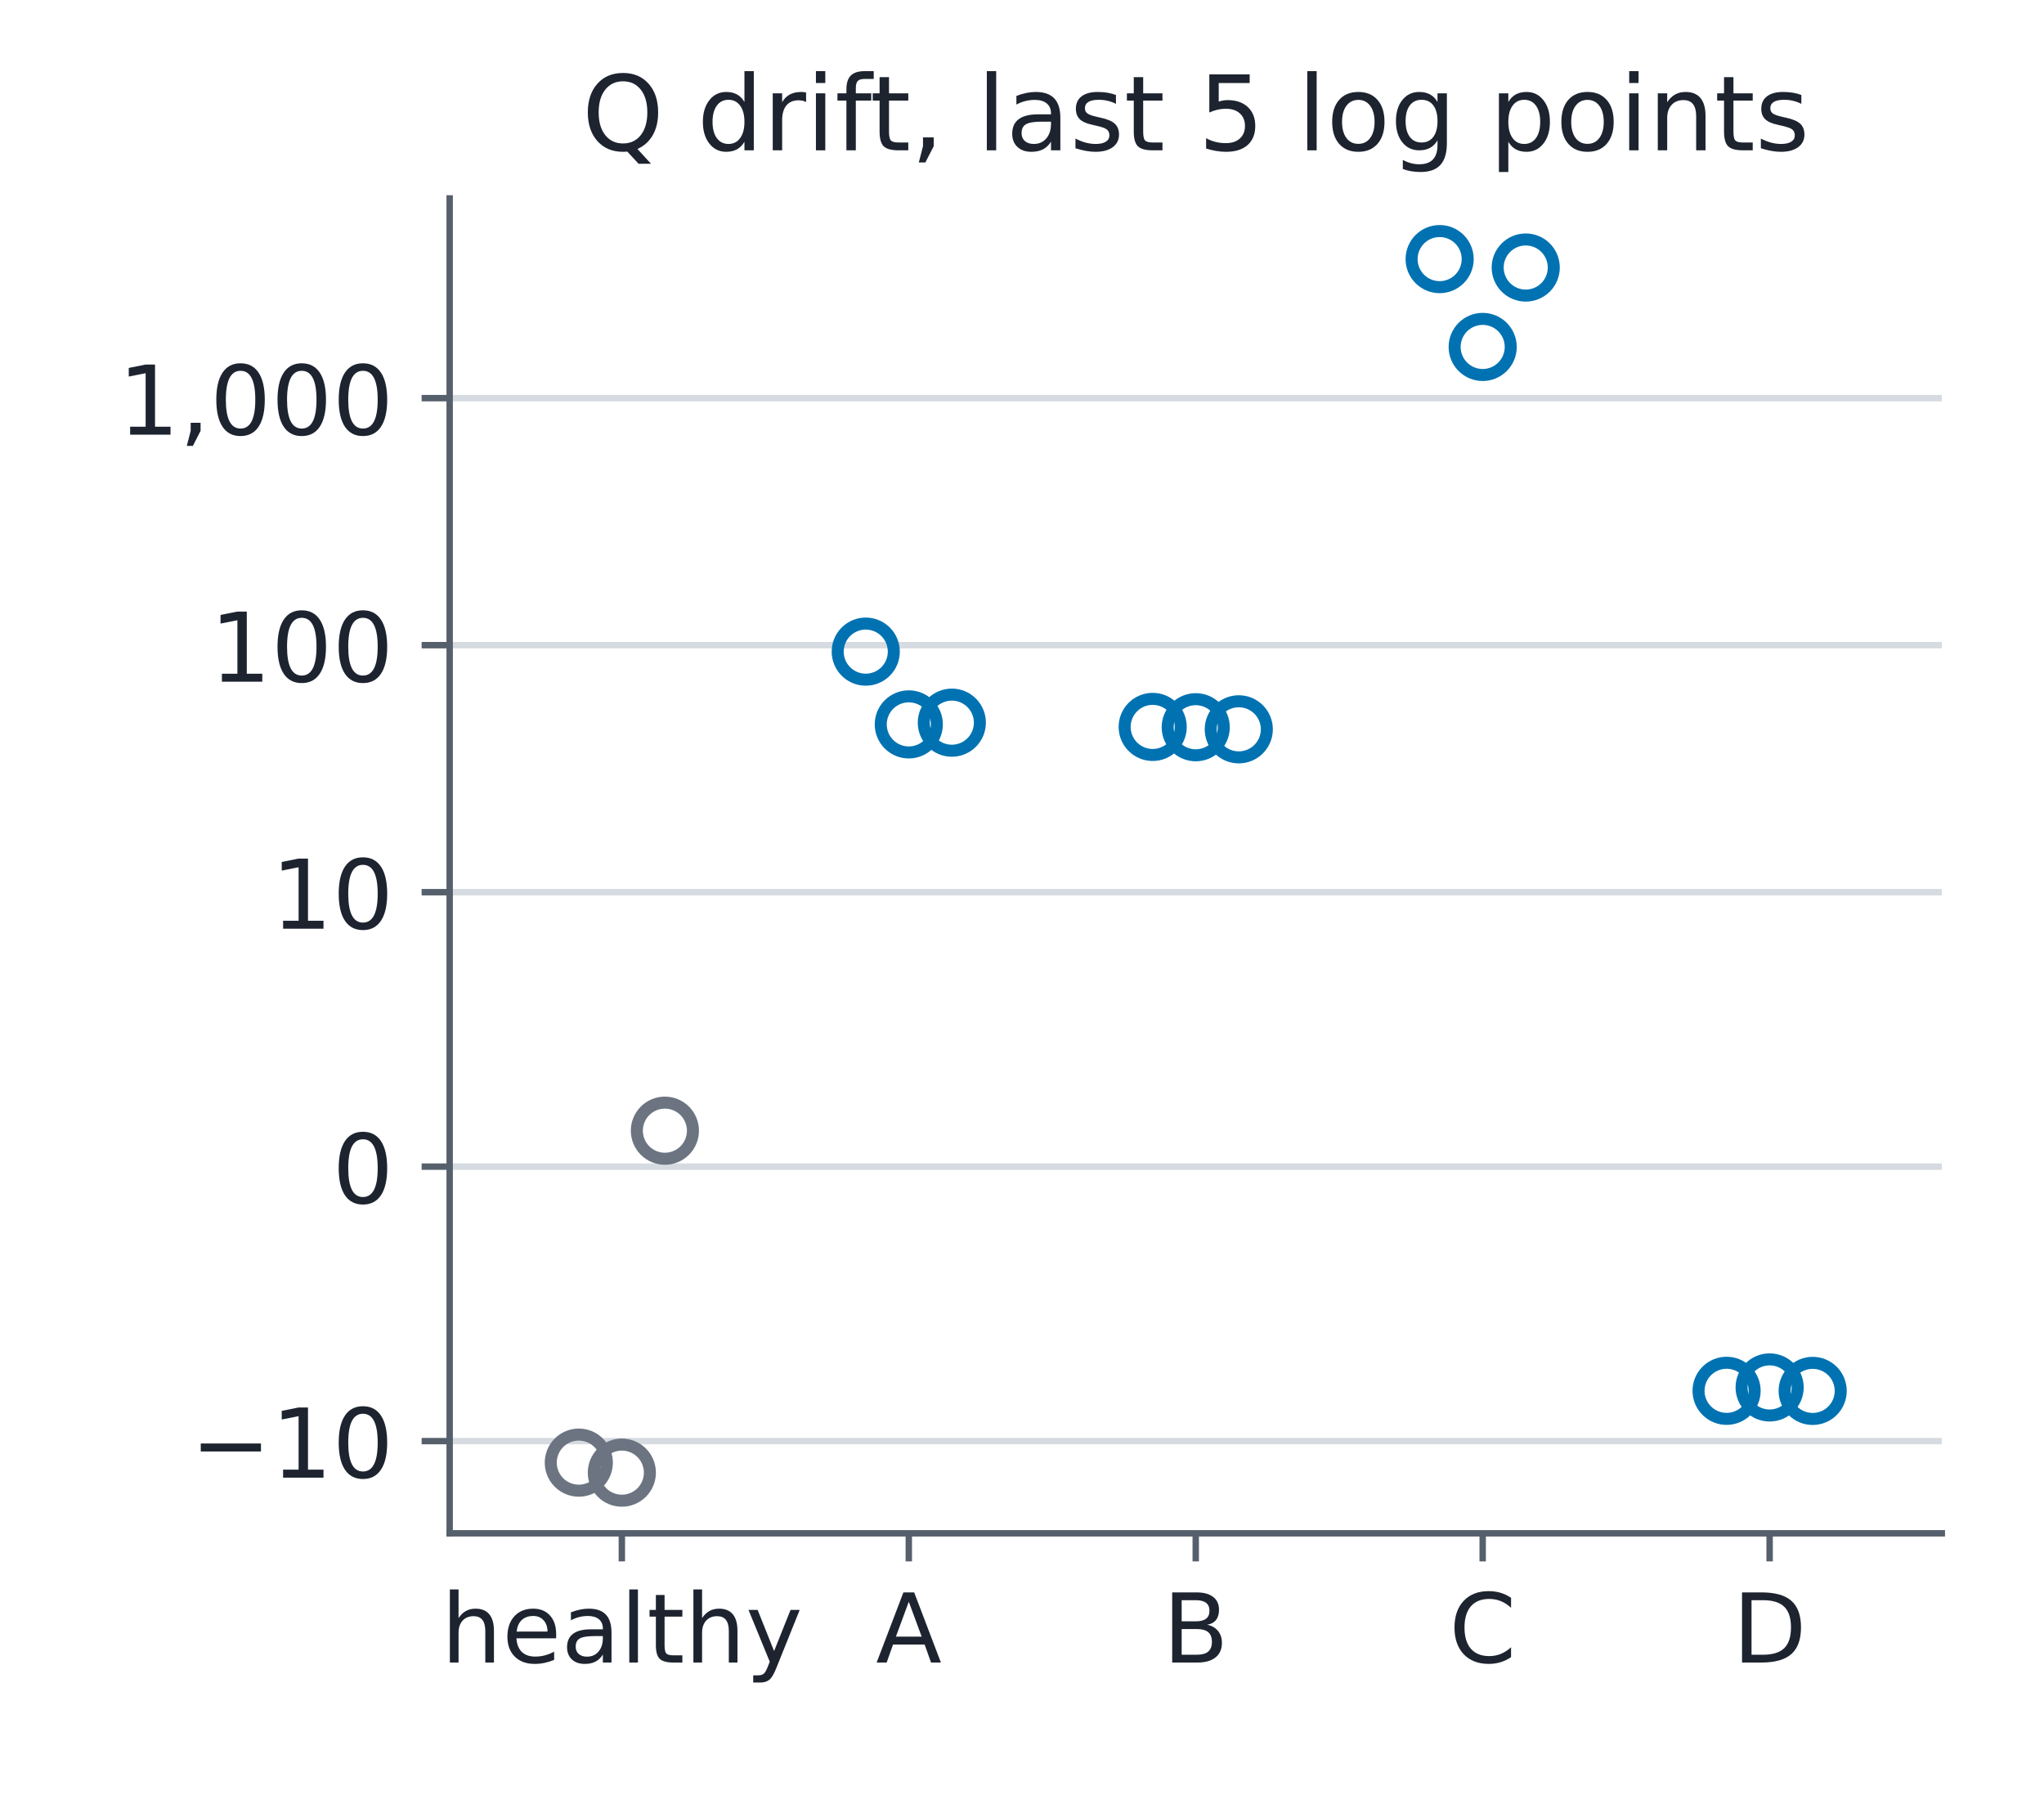
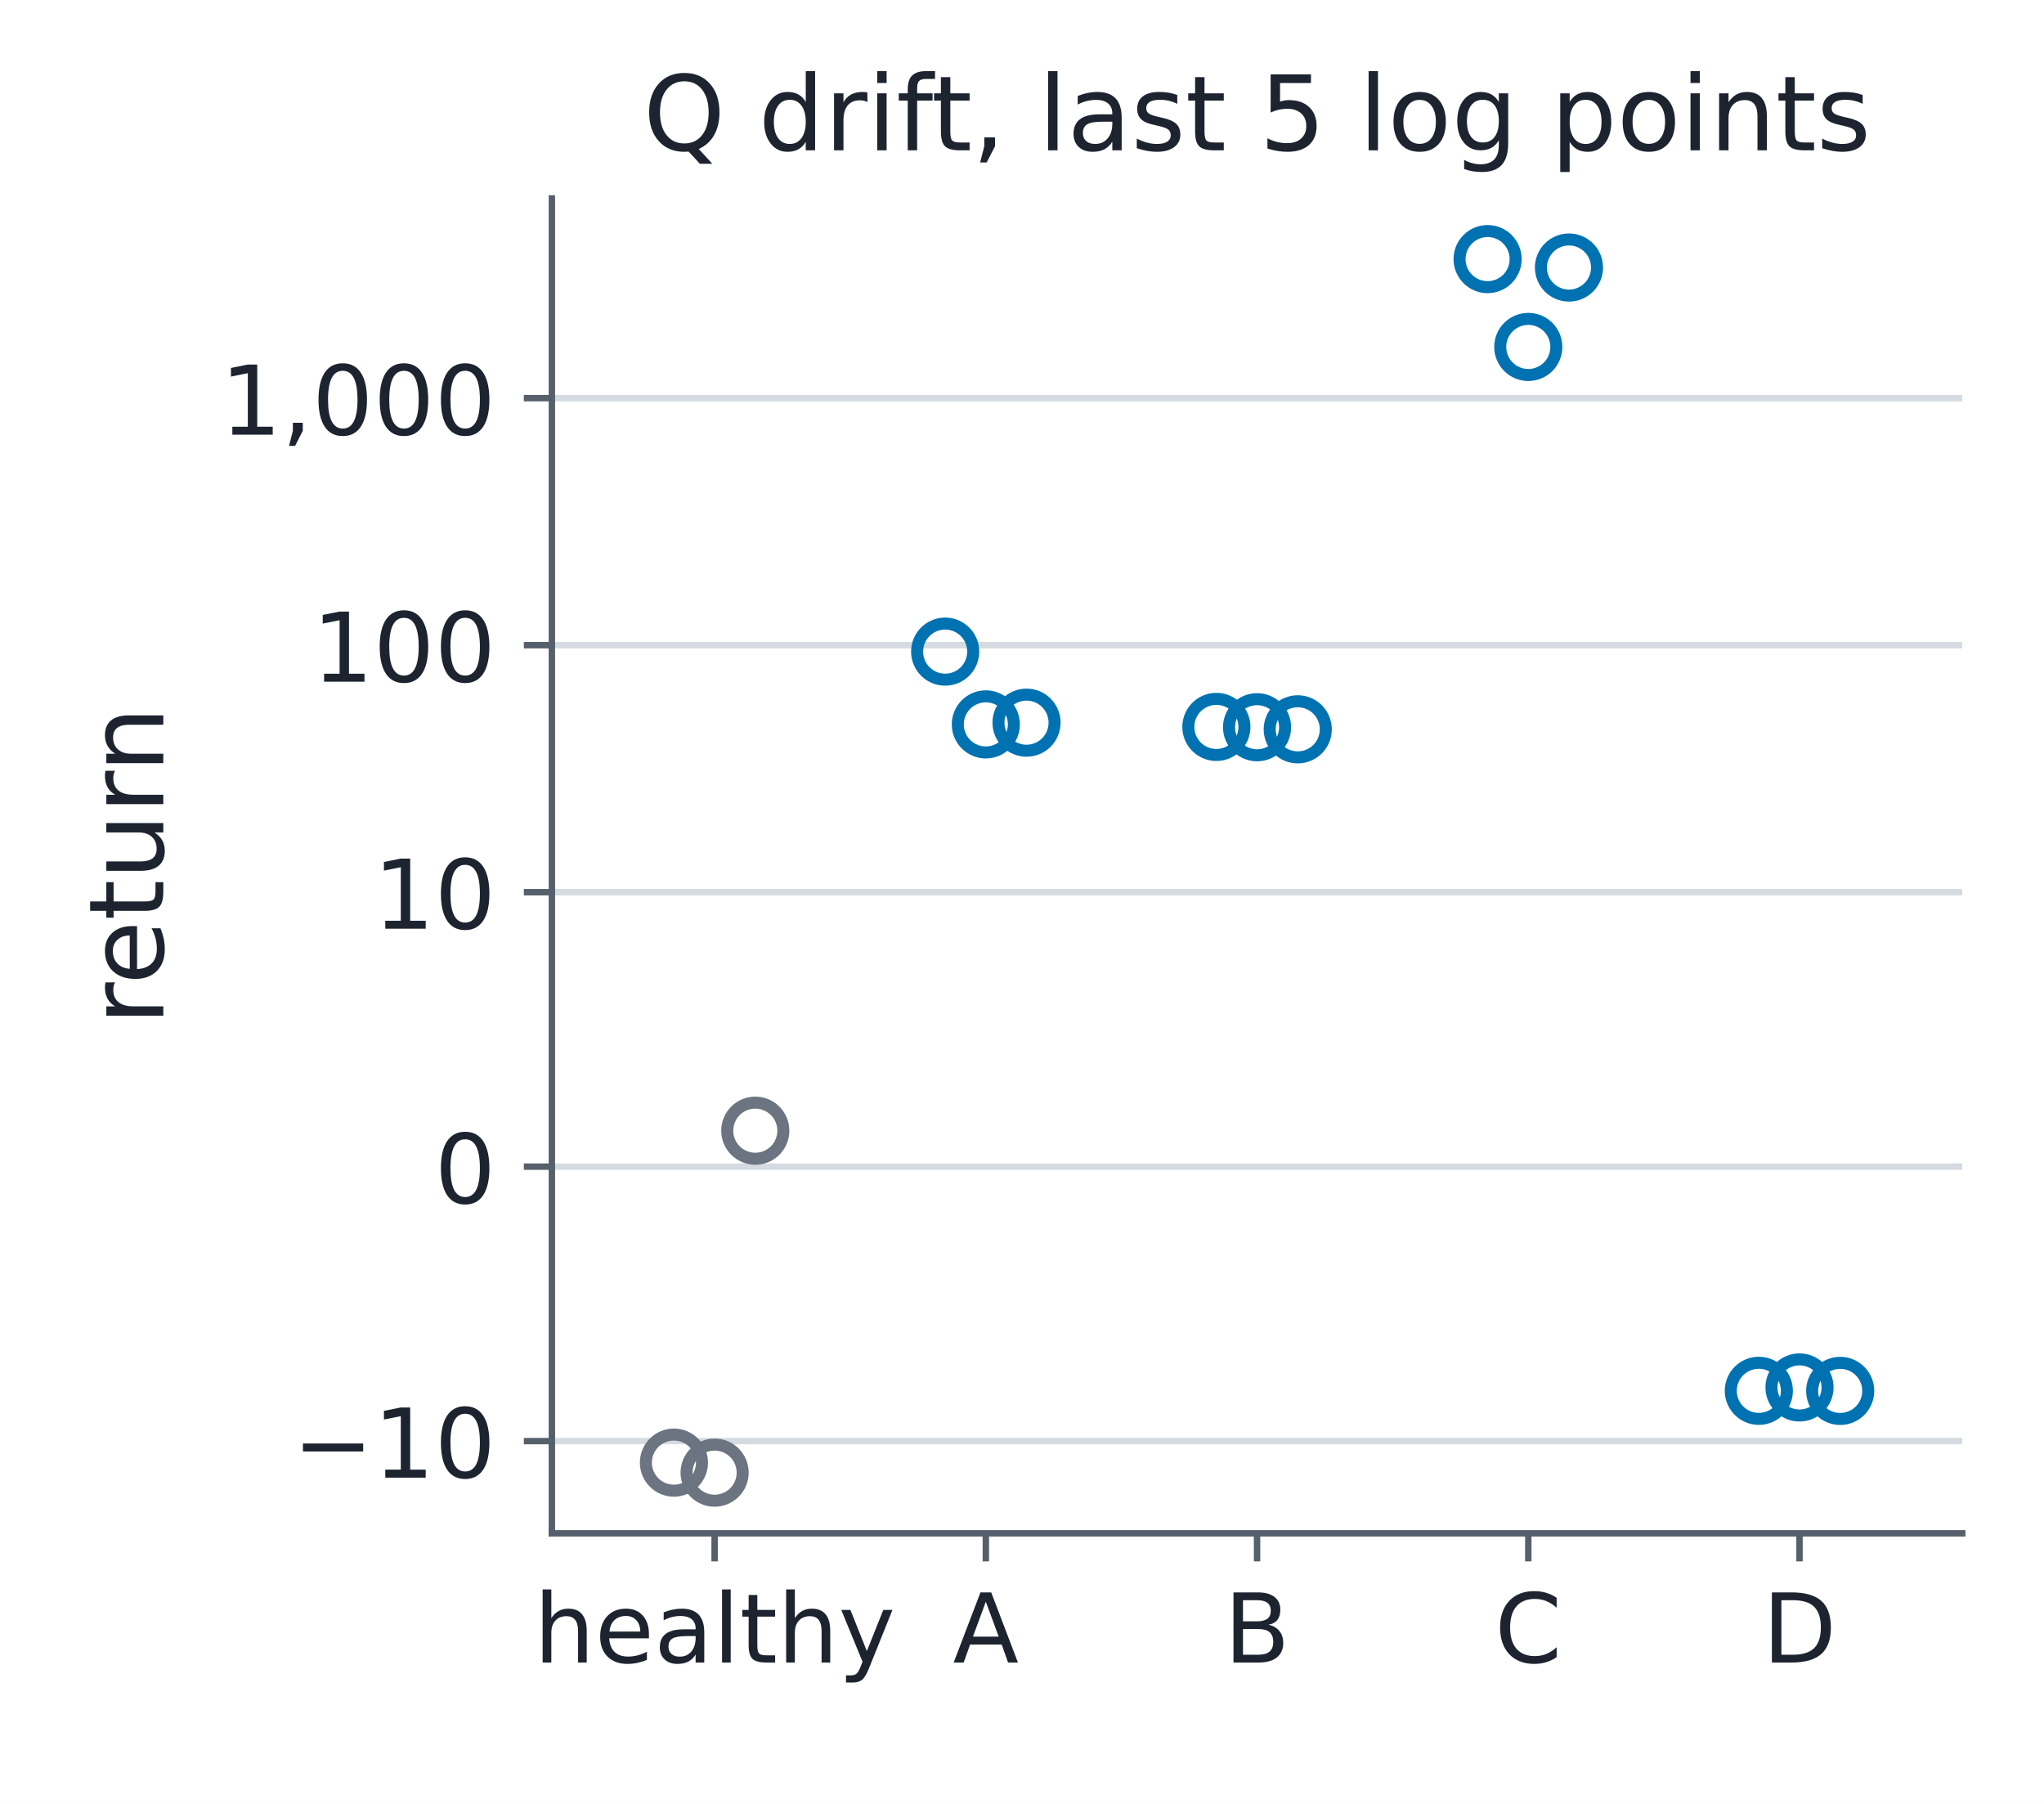
<svg xmlns="http://www.w3.org/2000/svg" xmlns:xlink="http://www.w3.org/1999/xlink" width="255pt" height="225pt" viewBox="0 0 255 225" version="1.1">
  <defs>
    <style type="text/css">*{stroke-linejoin: round; stroke-linecap: butt}</style>
  </defs>
  <g id="figure_1">
    <g id="patch_1">
      <path d="M 0 225  L 255 225  L 255 0  L 0 0  z " style="fill: #ffffff" />
    </g>
    <g id="axes_1">
      <g id="patch_2">
-         <path d="M 56.1 191.25  L 242.25 191.25  L 242.25 24.75  L 56.1 24.75  z " style="fill: #ffffff" />
+         <path d="M 68.85 191.25  L 244.8 191.25  L 244.8 24.75  L 68.85 24.75  z " style="fill: #ffffff" />
      </g>
      <g id="matplotlib.axis_1">
        <g id="xtick_1">
          <g id="line2d_1">
            <defs>
              <path id="ma6e0af105f" d="M 0 0  L 0 3.5  " style="stroke: #56606c; stroke-width: 0.8" />
            </defs>
            <g>
-               <use xlink:href="#ma6e0af105f" x="77.579" y="191.25" style="fill: #56606c; stroke: #56606c; stroke-width: 0.8" />
+               <use xlink:href="#ma6e0af105f" x="89.152" y="191.25" style="fill: #56606c; stroke: #56606c; stroke-width: 0.8" />
            </g>
          </g>
          <g id="text_1">
-             <g style="fill: #1d2430" transform="translate(55.03478 207.3681) scale(0.12 -0.12)">
+             <g style="fill: #1d2430" transform="translate(66.60786 207.3681) scale(0.12 -0.12)">
              <defs>
                <path id="DejaVuSans-4b" d="M 3513 2113  L 3513 0  L 2938 0  L 2938 2094  Q 2938 2591 2744 2837  Q 2550 3084 2163 3084  Q 1697 3084 1428 2787  Q 1159 2491 1159 1978  L 1159 0  L 581 0  L 581 4863  L 1159 4863  L 1159 2956  Q 1366 3272 1645 3428  Q 1925 3584 2291 3584  Q 2894 3584 3203 3211  Q 3513 2838 3513 2113  z " transform="scale(0.015625)" />
                <path id="DejaVuSans-48" d="M 3597 1894  L 3597 1613  L 953 1613  Q 991 1019 1311 708  Q 1631 397 2203 397  Q 2534 397 2845 478  Q 3156 559 3463 722  L 3463 178  Q 3153 47 2828 -22  Q 2503 -91 2169 -91  Q 1331 -91 842 396  Q 353 884 353 1716  Q 353 2575 817 3079  Q 1281 3584 2069 3584  Q 2775 3584 3186 3129  Q 3597 2675 3597 1894  z M 3022 2063  Q 3016 2534 2758 2815  Q 2500 3097 2075 3097  Q 1594 3097 1305 2825  Q 1016 2553 972 2059  L 3022 2063  z " transform="scale(0.015625)" />
                <path id="DejaVuSans-44" d="M 2194 1759  Q 1497 1759 1228 1600  Q 959 1441 959 1056  Q 959 750 1161 570  Q 1363 391 1709 391  Q 2188 391 2477 730  Q 2766 1069 2766 1631  L 2766 1759  L 2194 1759  z M 3341 1997  L 3341 0  L 2766 0  L 2766 531  Q 2569 213 2275 61  Q 1981 -91 1556 -91  Q 1019 -91 701 211  Q 384 513 384 1019  Q 384 1609 779 1909  Q 1175 2209 1959 2209  L 2766 2209  L 2766 2266  Q 2766 2663 2505 2880  Q 2244 3097 1772 3097  Q 1472 3097 1187 3025  Q 903 2953 641 2809  L 641 3341  Q 956 3463 1253 3523  Q 1550 3584 1831 3584  Q 2591 3584 2966 3190  Q 3341 2797 3341 1997  z " transform="scale(0.015625)" />
                <path id="DejaVuSans-4f" d="M 603 4863  L 1178 4863  L 1178 0  L 603 0  L 603 4863  z " transform="scale(0.015625)" />
                <path id="DejaVuSans-57" d="M 1172 4494  L 1172 3500  L 2356 3500  L 2356 3053  L 1172 3053  L 1172 1153  Q 1172 725 1289 603  Q 1406 481 1766 481  L 2356 481  L 2356 0  L 1766 0  Q 1100 0 847 248  Q 594 497 594 1153  L 594 3053  L 172 3053  L 172 3500  L 594 3500  L 594 4494  L 1172 4494  z " transform="scale(0.015625)" />
                <path id="DejaVuSans-5c" d="M 2059 -325  Q 1816 -950 1584 -1140  Q 1353 -1331 966 -1331  L 506 -1331  L 506 -850  L 844 -850  Q 1081 -850 1212 -737  Q 1344 -625 1503 -206  L 1606 56  L 191 3500  L 800 3500  L 1894 763  L 2988 3500  L 3597 3500  L 2059 -325  z " transform="scale(0.015625)" />
              </defs>
              <use xlink:href="#DejaVuSans-4b" />
              <use xlink:href="#DejaVuSans-48" transform="translate(63.375 0)" />
              <use xlink:href="#DejaVuSans-44" transform="translate(124.9062 0)" />
              <use xlink:href="#DejaVuSans-4f" transform="translate(186.1875 0)" />
              <use xlink:href="#DejaVuSans-57" transform="translate(213.9688 0)" />
              <use xlink:href="#DejaVuSans-4b" transform="translate(253.1719 0)" />
              <use xlink:href="#DejaVuSans-5c" transform="translate(316.5469 0)" />
            </g>
          </g>
        </g>
        <g id="xtick_2">
          <g id="line2d_2">
            <g>
-               <use xlink:href="#ma6e0af105f" x="113.377" y="191.25" style="fill: #56606c; stroke: #56606c; stroke-width: 0.8" />
+               <use xlink:href="#ma6e0af105f" x="122.988" y="191.25" style="fill: #56606c; stroke: #56606c; stroke-width: 0.8" />
            </g>
          </g>
          <g id="text_2">
-             <g style="fill: #1d2430" transform="translate(109.2725 207.3672) scale(0.12 -0.12)">
+             <g style="fill: #1d2430" transform="translate(118.8841 207.3672) scale(0.12 -0.12)">
              <defs>
                <path id="DejaVuSans-24" d="M 2188 4044  L 1331 1722  L 3047 1722  L 2188 4044  z M 1831 4666  L 2547 4666  L 4325 0  L 3669 0  L 3244 1197  L 1141 1197  L 716 0  L 50 0  L 1831 4666  z " transform="scale(0.015625)" />
              </defs>
              <use xlink:href="#DejaVuSans-24" />
            </g>
          </g>
        </g>
        <g id="xtick_3">
          <g id="line2d_3">
            <g>
-               <use xlink:href="#ma6e0af105f" x="149.175" y="191.25" style="fill: #56606c; stroke: #56606c; stroke-width: 0.8" />
+               <use xlink:href="#ma6e0af105f" x="156.825" y="191.25" style="fill: #56606c; stroke: #56606c; stroke-width: 0.8" />
            </g>
          </g>
          <g id="text_3">
-             <g style="fill: #1d2430" transform="translate(145.0584 207.3672) scale(0.12 -0.12)">
+             <g style="fill: #1d2430" transform="translate(152.7084 207.3672) scale(0.12 -0.12)">
              <defs>
                <path id="DejaVuSans-25" d="M 1259 2228  L 1259 519  L 2272 519  Q 2781 519 3026 730  Q 3272 941 3272 1375  Q 3272 1813 3026 2020  Q 2781 2228 2272 2228  L 1259 2228  z M 1259 4147  L 1259 2741  L 2194 2741  Q 2656 2741 2882 2914  Q 3109 3088 3109 3444  Q 3109 3797 2882 3972  Q 2656 4147 2194 4147  L 1259 4147  z M 628 4666  L 2241 4666  Q 2963 4666 3353 4366  Q 3744 4066 3744 3513  Q 3744 3084 3544 2831  Q 3344 2578 2956 2516  Q 3422 2416 3680 2098  Q 3938 1781 3938 1306  Q 3938 681 3513 340  Q 3088 0 2303 0  L 628 0  L 628 4666  z " transform="scale(0.015625)" />
              </defs>
              <use xlink:href="#DejaVuSans-25" />
            </g>
          </g>
        </g>
        <g id="xtick_4">
          <g id="line2d_4">
            <g>
-               <use xlink:href="#ma6e0af105f" x="184.973" y="191.25" style="fill: #56606c; stroke: #56606c; stroke-width: 0.8" />
+               <use xlink:href="#ma6e0af105f" x="190.662" y="191.25" style="fill: #56606c; stroke: #56606c; stroke-width: 0.8" />
            </g>
          </g>
          <g id="text_4">
-             <g style="fill: #1d2430" transform="translate(180.7834 207.3672) scale(0.12 -0.12)">
+             <g style="fill: #1d2430" transform="translate(186.4719 207.3672) scale(0.12 -0.12)">
              <defs>
                <path id="DejaVuSans-26" d="M 4122 4306  L 4122 3641  Q 3803 3938 3442 4084  Q 3081 4231 2675 4231  Q 1875 4231 1450 3742  Q 1025 3253 1025 2328  Q 1025 1406 1450 917  Q 1875 428 2675 428  Q 3081 428 3442 575  Q 3803 722 4122 1019  L 4122 359  Q 3791 134 3420 21  Q 3050 -91 2638 -91  Q 1578 -91 968 557  Q 359 1206 359 2328  Q 359 3453 968 4101  Q 1578 4750 2638 4750  Q 3056 4750 3426 4639  Q 3797 4528 4122 4306  z " transform="scale(0.015625)" />
              </defs>
              <use xlink:href="#DejaVuSans-26" />
            </g>
          </g>
        </g>
        <g id="xtick_5">
          <g id="line2d_5">
            <g>
-               <use xlink:href="#ma6e0af105f" x="220.771" y="191.25" style="fill: #56606c; stroke: #56606c; stroke-width: 0.8" />
+               <use xlink:href="#ma6e0af105f" x="224.498" y="191.25" style="fill: #56606c; stroke: #56606c; stroke-width: 0.8" />
            </g>
          </g>
          <g id="text_5">
-             <g style="fill: #1d2430" transform="translate(216.1512 207.3672) scale(0.12 -0.12)">
+             <g style="fill: #1d2430" transform="translate(219.8781 207.3672) scale(0.12 -0.12)">
              <defs>
                <path id="DejaVuSans-27" d="M 1259 4147  L 1259 519  L 2022 519  Q 2988 519 3436 956  Q 3884 1394 3884 2338  Q 3884 3275 3436 3711  Q 2988 4147 2022 4147  L 1259 4147  z M 628 4666  L 1925 4666  Q 3281 4666 3915 4102  Q 4550 3538 4550 2338  Q 4550 1131 3912 565  Q 3275 0 1925 0  L 628 0  L 628 4666  z " transform="scale(0.015625)" />
              </defs>
              <use xlink:href="#DejaVuSans-27" />
            </g>
          </g>
        </g>
      </g>
      <g id="matplotlib.axis_2">
        <g id="ytick_1">
          <g id="line2d_6">
-             <path d="M 56.1 179.747  L 242.25 179.747  " clip-path="url(#pea64a2a580)" style="fill: none; stroke: #d5dbe1; stroke-width: 0.8; stroke-linecap: round" />
+             <path d="M 68.85 179.747  L 244.8 179.747  " clip-path="url(#pe6f676cc31)" style="fill: none; stroke: #d5dbe1; stroke-width: 0.8; stroke-linecap: round" />
          </g>
          <g id="line2d_7">
            <defs>
              <path id="m002b007924" d="M 0 0  L -3.5 0  " style="stroke: #56606c; stroke-width: 0.8" />
            </defs>
            <g>
-               <use xlink:href="#m002b007924" x="56.1" y="179.747" style="fill: #56606c; stroke: #56606c; stroke-width: 0.8" />
+               <use xlink:href="#m002b007924" x="68.85" y="179.747" style="fill: #56606c; stroke: #56606c; stroke-width: 0.8" />
            </g>
          </g>
          <g id="text_6">
-             <g style="fill: #1d2430" transform="translate(23.77437 184.3054) scale(0.12 -0.12)">
+             <g style="fill: #1d2430" transform="translate(36.52437 184.3054) scale(0.12 -0.12)">
              <defs>
                <path id="DejaVuSans-c9c" d="M 678 2272  L 4684 2272  L 4684 1741  L 678 1741  L 678 2272  z " transform="scale(0.015625)" />
                <path id="DejaVuSans-14" d="M 794 531  L 1825 531  L 1825 4091  L 703 3866  L 703 4441  L 1819 4666  L 2450 4666  L 2450 531  L 3481 531  L 3481 0  L 794 0  L 794 531  z " transform="scale(0.015625)" />
                <path id="DejaVuSans-13" d="M 2034 4250  Q 1547 4250 1301 3770  Q 1056 3291 1056 2328  Q 1056 1369 1301 889  Q 1547 409 2034 409  Q 2525 409 2770 889  Q 3016 1369 3016 2328  Q 3016 3291 2770 3770  Q 2525 4250 2034 4250  z M 2034 4750  Q 2819 4750 3233 4129  Q 3647 3509 3647 2328  Q 3647 1150 3233 529  Q 2819 -91 2034 -91  Q 1250 -91 836 529  Q 422 1150 422 2328  Q 422 3509 836 4129  Q 1250 4750 2034 4750  z " transform="scale(0.015625)" />
              </defs>
              <use xlink:href="#DejaVuSans-c9c" />
              <use xlink:href="#DejaVuSans-14" transform="translate(83.79688 0)" />
              <use xlink:href="#DejaVuSans-13" transform="translate(147.4219 0)" />
            </g>
          </g>
        </g>
        <g id="ytick_2">
          <g id="line2d_8">
-             <path d="M 56.1 145.514  L 242.25 145.514  " clip-path="url(#pea64a2a580)" style="fill: none; stroke: #d5dbe1; stroke-width: 0.8; stroke-linecap: round" />
+             <path d="M 68.85 145.514  L 244.8 145.514  " clip-path="url(#pe6f676cc31)" style="fill: none; stroke: #d5dbe1; stroke-width: 0.8; stroke-linecap: round" />
          </g>
          <g id="line2d_9">
            <g>
-               <use xlink:href="#m002b007924" x="56.1" y="145.514" style="fill: #56606c; stroke: #56606c; stroke-width: 0.8" />
+               <use xlink:href="#m002b007924" x="68.85" y="145.514" style="fill: #56606c; stroke: #56606c; stroke-width: 0.8" />
            </g>
          </g>
          <g id="text_7">
-             <g style="fill: #1d2430" transform="translate(41.465 150.0723) scale(0.12 -0.12)">
+             <g style="fill: #1d2430" transform="translate(54.215 150.0723) scale(0.12 -0.12)">
              <use xlink:href="#DejaVuSans-13" />
            </g>
          </g>
        </g>
        <g id="ytick_3">
          <g id="line2d_10">
-             <path d="M 56.1 111.281  L 242.25 111.281  " clip-path="url(#pea64a2a580)" style="fill: none; stroke: #d5dbe1; stroke-width: 0.8; stroke-linecap: round" />
+             <path d="M 68.85 111.281  L 244.8 111.281  " clip-path="url(#pe6f676cc31)" style="fill: none; stroke: #d5dbe1; stroke-width: 0.8; stroke-linecap: round" />
          </g>
          <g id="line2d_11">
            <g>
-               <use xlink:href="#m002b007924" x="56.1" y="111.281" style="fill: #56606c; stroke: #56606c; stroke-width: 0.8" />
+               <use xlink:href="#m002b007924" x="68.85" y="111.281" style="fill: #56606c; stroke: #56606c; stroke-width: 0.8" />
            </g>
          </g>
          <g id="text_8">
-             <g style="fill: #1d2430" transform="translate(33.83 115.8393) scale(0.12 -0.12)">
+             <g style="fill: #1d2430" transform="translate(46.58 115.8393) scale(0.12 -0.12)">
              <use xlink:href="#DejaVuSans-14" />
              <use xlink:href="#DejaVuSans-13" transform="translate(63.625 0)" />
            </g>
          </g>
        </g>
        <g id="ytick_4">
          <g id="line2d_12">
-             <path d="M 56.1 80.471  L 242.25 80.471  " clip-path="url(#pea64a2a580)" style="fill: none; stroke: #d5dbe1; stroke-width: 0.8; stroke-linecap: round" />
+             <path d="M 68.85 80.471  L 244.8 80.471  " clip-path="url(#pe6f676cc31)" style="fill: none; stroke: #d5dbe1; stroke-width: 0.8; stroke-linecap: round" />
          </g>
          <g id="line2d_13">
            <g>
-               <use xlink:href="#m002b007924" x="56.1" y="80.471" style="fill: #56606c; stroke: #56606c; stroke-width: 0.8" />
+               <use xlink:href="#m002b007924" x="68.85" y="80.471" style="fill: #56606c; stroke: #56606c; stroke-width: 0.8" />
            </g>
          </g>
          <g id="text_9">
-             <g style="fill: #1d2430" transform="translate(26.195 85.02947) scale(0.12 -0.12)">
+             <g style="fill: #1d2430" transform="translate(38.945 85.02947) scale(0.12 -0.12)">
              <use xlink:href="#DejaVuSans-14" />
              <use xlink:href="#DejaVuSans-13" transform="translate(63.625 0)" />
              <use xlink:href="#DejaVuSans-13" transform="translate(127.25 0)" />
            </g>
          </g>
        </g>
        <g id="ytick_5">
          <g id="line2d_14">
-             <path d="M 56.1 49.661  L 242.25 49.661  " clip-path="url(#pea64a2a580)" style="fill: none; stroke: #d5dbe1; stroke-width: 0.8; stroke-linecap: round" />
+             <path d="M 68.85 49.661  L 244.8 49.661  " clip-path="url(#pe6f676cc31)" style="fill: none; stroke: #d5dbe1; stroke-width: 0.8; stroke-linecap: round" />
          </g>
          <g id="line2d_15">
            <g>
-               <use xlink:href="#m002b007924" x="56.1" y="49.661" style="fill: #56606c; stroke: #56606c; stroke-width: 0.8" />
+               <use xlink:href="#m002b007924" x="68.85" y="49.661" style="fill: #56606c; stroke: #56606c; stroke-width: 0.8" />
            </g>
          </g>
          <g id="text_10">
-             <g style="fill: #1d2430" transform="translate(14.74625 54.21968) scale(0.12 -0.12)">
+             <g style="fill: #1d2430" transform="translate(27.49625 54.21968) scale(0.12 -0.12)">
              <defs>
                <path id="DejaVuSans-f" d="M 750 794  L 1409 794  L 1409 256  L 897 -744  L 494 -744  L 750 256  L 750 794  z " transform="scale(0.015625)" />
              </defs>
              <use xlink:href="#DejaVuSans-14" />
              <use xlink:href="#DejaVuSans-f" transform="translate(63.625 0)" />
              <use xlink:href="#DejaVuSans-13" transform="translate(95.40625 0)" />
              <use xlink:href="#DejaVuSans-13" transform="translate(159.0312 0)" />
              <use xlink:href="#DejaVuSans-13" transform="translate(222.6562 0)" />
            </g>
          </g>
        </g>
+         <g id="text_11">
+           <g style="fill: #1d2430" transform="translate(20.3732 127.8738) rotate(-90) scale(0.13 -0.13)">
+             <defs>
+               <path id="DejaVuSans-55" d="M 2631 2963  Q 2534 3019 2420 3045  Q 2306 3072 2169 3072  Q 1681 3072 1420 2755  Q 1159 2438 1159 1844  L 1159 0  L 581 0  L 581 3500  L 1159 3500  L 1159 2956  Q 1341 3275 1631 3429  Q 1922 3584 2338 3584  Q 2397 3584 2469 3576  Q 2541 3569 2628 3553  L 2631 2963  z " transform="scale(0.015625)" />
+               <path id="DejaVuSans-58" d="M 544 1381  L 544 3500  L 1119 3500  L 1119 1403  Q 1119 906 1312 657  Q 1506 409 1894 409  Q 2359 409 2629 706  Q 2900 1003 2900 1516  L 2900 3500  L 3475 3500  L 3475 0  L 2900 0  L 2900 538  Q 2691 219 2414 64  Q 2138 -91 1772 -91  Q 1169 -91 856 284  Q 544 659 544 1381  z M 1991 3584  L 1991 3584  z " transform="scale(0.015625)" />
+               <path id="DejaVuSans-51" d="M 3513 2113  L 3513 0  L 2938 0  L 2938 2094  Q 2938 2591 2744 2837  Q 2550 3084 2163 3084  Q 1697 3084 1428 2787  Q 1159 2491 1159 1978  L 1159 0  L 581 0  L 581 3500  L 1159 3500  L 1159 2956  Q 1366 3272 1645 3428  Q 1925 3584 2291 3584  Q 2894 3584 3203 3211  Q 3513 2838 3513 2113  z " transform="scale(0.015625)" />
+             </defs>
+             <use xlink:href="#DejaVuSans-55" />
+             <use xlink:href="#DejaVuSans-48" transform="translate(38.90625 0)" />
+             <use xlink:href="#DejaVuSans-57" transform="translate(100.4375 0)" />
+             <use xlink:href="#DejaVuSans-58" transform="translate(139.6406 0)" />
+             <use xlink:href="#DejaVuSans-55" transform="translate(203.0156 0)" />
+             <use xlink:href="#DejaVuSans-51" transform="translate(242.375 0)" />
+           </g>
+         </g>
      </g>
      <g id="line2d_16">
        <defs>
          <path id="m80805c1db5" d="M 0 3.5  C 0.928 3.5 1.819 3.131 2.475 2.475  C 3.131 1.819 3.5 0.928 3.5 0  C 3.5 -0.928 3.131 -1.819 2.475 -2.475  C 1.819 -3.131 0.928 -3.5 0 -3.5  C -0.928 -3.5 -1.819 -3.131 -2.475 -2.475  C -3.131 -1.819 -3.5 -0.928 -3.5 0  C -3.5 0.928 -3.131 1.819 -2.475 2.475  C -1.819 3.131 -0.928 3.5 0 3.5  z " style="stroke: #6b7480; stroke-width: 1.5" />
        </defs>
-         <g clip-path="url(#pea64a2a580)">
-           <use xlink:href="#m80805c1db5" x="72.209" y="182.433" style="fill-opacity: 0; stroke: #6b7480; stroke-width: 1.5" />
-           <use xlink:href="#m80805c1db5" x="77.579" y="183.682" style="fill-opacity: 0; stroke: #6b7480; stroke-width: 1.5" />
-           <use xlink:href="#m80805c1db5" x="82.949" y="141.03" style="fill-opacity: 0; stroke: #6b7480; stroke-width: 1.5" />
+         <g clip-path="url(#pe6f676cc31)">
+           <use xlink:href="#m80805c1db5" x="84.076" y="182.433" style="fill-opacity: 0; stroke: #6b7480; stroke-width: 1.5" />
+           <use xlink:href="#m80805c1db5" x="89.152" y="183.682" style="fill-opacity: 0; stroke: #6b7480; stroke-width: 1.5" />
+           <use xlink:href="#m80805c1db5" x="94.227" y="141.03" style="fill-opacity: 0; stroke: #6b7480; stroke-width: 1.5" />
        </g>
      </g>
      <g id="line2d_17">
        <defs>
          <path id="mddad5b7851" d="M 0 3.5  C 0.928 3.5 1.819 3.131 2.475 2.475  C 3.131 1.819 3.5 0.928 3.5 0  C 3.5 -0.928 3.131 -1.819 2.475 -2.475  C 1.819 -3.131 0.928 -3.5 0 -3.5  C -0.928 -3.5 -1.819 -3.131 -2.475 -2.475  C -3.131 -1.819 -3.5 -0.928 -3.5 0  C -3.5 0.928 -3.131 1.819 -2.475 2.475  C -1.819 3.131 -0.928 3.5 0 3.5  z " style="stroke: #0072b2; stroke-width: 1.5" />
        </defs>
-         <g clip-path="url(#pea64a2a580)">
-           <use xlink:href="#mddad5b7851" x="108.007" y="81.277" style="fill-opacity: 0; stroke: #0072b2; stroke-width: 1.5" />
-           <use xlink:href="#mddad5b7851" x="113.377" y="90.353" style="fill-opacity: 0; stroke: #0072b2; stroke-width: 1.5" />
-           <use xlink:href="#mddad5b7851" x="118.747" y="90.138" style="fill-opacity: 0; stroke: #0072b2; stroke-width: 1.5" />
+         <g clip-path="url(#pe6f676cc31)">
+           <use xlink:href="#mddad5b7851" x="117.913" y="81.277" style="fill-opacity: 0; stroke: #0072b2; stroke-width: 1.5" />
+           <use xlink:href="#mddad5b7851" x="122.988" y="90.353" style="fill-opacity: 0; stroke: #0072b2; stroke-width: 1.5" />
+           <use xlink:href="#mddad5b7851" x="128.064" y="90.138" style="fill-opacity: 0; stroke: #0072b2; stroke-width: 1.5" />
        </g>
      </g>
      <g id="line2d_18">
-         <g clip-path="url(#pea64a2a580)">
-           <use xlink:href="#mddad5b7851" x="143.805" y="90.668" style="fill-opacity: 0; stroke: #0072b2; stroke-width: 1.5" />
-           <use xlink:href="#mddad5b7851" x="149.175" y="90.708" style="fill-opacity: 0; stroke: #0072b2; stroke-width: 1.5" />
-           <use xlink:href="#mddad5b7851" x="154.545" y="90.968" style="fill-opacity: 0; stroke: #0072b2; stroke-width: 1.5" />
+         <g clip-path="url(#pe6f676cc31)">
+           <use xlink:href="#mddad5b7851" x="151.75" y="90.668" style="fill-opacity: 0; stroke: #0072b2; stroke-width: 1.5" />
+           <use xlink:href="#mddad5b7851" x="156.825" y="90.708" style="fill-opacity: 0; stroke: #0072b2; stroke-width: 1.5" />
+           <use xlink:href="#mddad5b7851" x="161.9" y="90.968" style="fill-opacity: 0; stroke: #0072b2; stroke-width: 1.5" />
        </g>
      </g>
      <g id="line2d_19">
-         <g clip-path="url(#pea64a2a580)">
-           <use xlink:href="#mddad5b7851" x="179.603" y="32.318" style="fill-opacity: 0; stroke: #0072b2; stroke-width: 1.5" />
-           <use xlink:href="#mddad5b7851" x="184.973" y="43.274" style="fill-opacity: 0; stroke: #0072b2; stroke-width: 1.5" />
-           <use xlink:href="#mddad5b7851" x="190.343" y="33.369" style="fill-opacity: 0; stroke: #0072b2; stroke-width: 1.5" />
+         <g clip-path="url(#pe6f676cc31)">
+           <use xlink:href="#mddad5b7851" x="185.586" y="32.318" style="fill-opacity: 0; stroke: #0072b2; stroke-width: 1.5" />
+           <use xlink:href="#mddad5b7851" x="190.662" y="43.274" style="fill-opacity: 0; stroke: #0072b2; stroke-width: 1.5" />
+           <use xlink:href="#mddad5b7851" x="195.737" y="33.369" style="fill-opacity: 0; stroke: #0072b2; stroke-width: 1.5" />
        </g>
      </g>
      <g id="line2d_20">
-         <g clip-path="url(#pea64a2a580)">
-           <use xlink:href="#mddad5b7851" x="215.401" y="173.476" style="fill-opacity: 0; stroke: #0072b2; stroke-width: 1.5" />
-           <use xlink:href="#mddad5b7851" x="220.771" y="173.055" style="fill-opacity: 0; stroke: #0072b2; stroke-width: 1.5" />
-           <use xlink:href="#mddad5b7851" x="226.141" y="173.486" style="fill-opacity: 0; stroke: #0072b2; stroke-width: 1.5" />
+         <g clip-path="url(#pe6f676cc31)">
+           <use xlink:href="#mddad5b7851" x="219.423" y="173.476" style="fill-opacity: 0; stroke: #0072b2; stroke-width: 1.5" />
+           <use xlink:href="#mddad5b7851" x="224.498" y="173.055" style="fill-opacity: 0; stroke: #0072b2; stroke-width: 1.5" />
+           <use xlink:href="#mddad5b7851" x="229.574" y="173.486" style="fill-opacity: 0; stroke: #0072b2; stroke-width: 1.5" />
        </g>
      </g>
      <g id="patch_3">
-         <path d="M 56.1 191.25  L 56.1 24.75  " style="fill: none; stroke: #56606c; stroke-width: 0.8; stroke-linejoin: miter; stroke-linecap: square" />
+         <path d="M 68.85 191.25  L 68.85 24.75  " style="fill: none; stroke: #56606c; stroke-width: 0.8; stroke-linejoin: miter; stroke-linecap: square" />
      </g>
      <g id="patch_4">
-         <path d="M 56.1 191.25  L 242.25 191.25  " style="fill: none; stroke: #56606c; stroke-width: 0.8; stroke-linejoin: miter; stroke-linecap: square" />
-       </g>
-       <g id="text_11">
-         <g style="fill: #1d2430" transform="translate(72.605 18.75) scale(0.13 -0.13)">
+         <path d="M 68.85 191.25  L 244.8 191.25  " style="fill: none; stroke: #56606c; stroke-width: 0.8; stroke-linejoin: miter; stroke-linecap: square" />
+       </g>
+       <g id="text_12">
+         <g style="fill: #1d2430" transform="translate(80.255 18.75) scale(0.13 -0.13)">
          <defs>
            <path id="DejaVuSans-34" d="M 2522 4238  Q 1834 4238 1429 3725  Q 1025 3213 1025 2328  Q 1025 1447 1429 934  Q 1834 422 2522 422  Q 3209 422 3611 934  Q 4013 1447 4013 2328  Q 4013 3213 3611 3725  Q 3209 4238 2522 4238  z M 3406 84  L 4238 -825  L 3475 -825  L 2784 -78  Q 2681 -84 2626 -87  Q 2572 -91 2522 -91  Q 1538 -91 948 567  Q 359 1225 359 2328  Q 359 3434 948 4092  Q 1538 4750 2522 4750  Q 3503 4750 4090 4092  Q 4678 3434 4678 2328  Q 4678 1516 4351 937  Q 4025 359 3406 84  z " transform="scale(0.015625)" />
            <path id="DejaVuSans-3" transform="scale(0.015625)" />
            <path id="DejaVuSans-47" d="M 2906 2969  L 2906 4863  L 3481 4863  L 3481 0  L 2906 0  L 2906 525  Q 2725 213 2448 61  Q 2172 -91 1784 -91  Q 1150 -91 751 415  Q 353 922 353 1747  Q 353 2572 751 3078  Q 1150 3584 1784 3584  Q 2172 3584 2448 3432  Q 2725 3281 2906 2969  z M 947 1747  Q 947 1113 1208 752  Q 1469 391 1925 391  Q 2381 391 2643 752  Q 2906 1113 2906 1747  Q 2906 2381 2643 2742  Q 2381 3103 1925 3103  Q 1469 3103 1208 2742  Q 947 2381 947 1747  z " transform="scale(0.015625)" />
-             <path id="DejaVuSans-55" d="M 2631 2963  Q 2534 3019 2420 3045  Q 2306 3072 2169 3072  Q 1681 3072 1420 2755  Q 1159 2438 1159 1844  L 1159 0  L 581 0  L 581 3500  L 1159 3500  L 1159 2956  Q 1341 3275 1631 3429  Q 1922 3584 2338 3584  Q 2397 3584 2469 3576  Q 2541 3569 2628 3553  L 2631 2963  z " transform="scale(0.015625)" />
            <path id="DejaVuSans-4c" d="M 603 3500  L 1178 3500  L 1178 0  L 603 0  L 603 3500  z M 603 4863  L 1178 4863  L 1178 4134  L 603 4134  L 603 4863  z " transform="scale(0.015625)" />
            <path id="DejaVuSans-49" d="M 2375 4863  L 2375 4384  L 1825 4384  Q 1516 4384 1395 4259  Q 1275 4134 1275 3809  L 1275 3500  L 2222 3500  L 2222 3053  L 1275 3053  L 1275 0  L 697 0  L 697 3053  L 147 3053  L 147 3500  L 697 3500  L 697 3744  Q 697 4328 969 4595  Q 1241 4863 1831 4863  L 2375 4863  z " transform="scale(0.015625)" />
            <path id="DejaVuSans-56" d="M 2834 3397  L 2834 2853  Q 2591 2978 2328 3040  Q 2066 3103 1784 3103  Q 1356 3103 1142 2972  Q 928 2841 928 2578  Q 928 2378 1081 2264  Q 1234 2150 1697 2047  L 1894 2003  Q 2506 1872 2764 1633  Q 3022 1394 3022 966  Q 3022 478 2636 193  Q 2250 -91 1575 -91  Q 1294 -91 989 -36  Q 684 19 347 128  L 347 722  Q 666 556 975 473  Q 1284 391 1588 391  Q 1994 391 2212 530  Q 2431 669 2431 922  Q 2431 1156 2273 1281  Q 2116 1406 1581 1522  L 1381 1569  Q 847 1681 609 1914  Q 372 2147 372 2553  Q 372 3047 722 3315  Q 1072 3584 1716 3584  Q 2034 3584 2315 3537  Q 2597 3491 2834 3397  z " transform="scale(0.015625)" />
            <path id="DejaVuSans-18" d="M 691 4666  L 3169 4666  L 3169 4134  L 1269 4134  L 1269 2991  Q 1406 3038 1543 3061  Q 1681 3084 1819 3084  Q 2600 3084 3056 2656  Q 3513 2228 3513 1497  Q 3513 744 3044 326  Q 2575 -91 1722 -91  Q 1428 -91 1123 -41  Q 819 9 494 109  L 494 744  Q 775 591 1075 516  Q 1375 441 1709 441  Q 2250 441 2565 725  Q 2881 1009 2881 1497  Q 2881 1984 2565 2268  Q 2250 2553 1709 2553  Q 1456 2553 1204 2497  Q 953 2441 691 2322  L 691 4666  z " transform="scale(0.015625)" />
            <path id="DejaVuSans-52" d="M 1959 3097  Q 1497 3097 1228 2736  Q 959 2375 959 1747  Q 959 1119 1226 758  Q 1494 397 1959 397  Q 2419 397 2687 759  Q 2956 1122 2956 1747  Q 2956 2369 2687 2733  Q 2419 3097 1959 3097  z M 1959 3584  Q 2709 3584 3137 3096  Q 3566 2609 3566 1747  Q 3566 888 3137 398  Q 2709 -91 1959 -91  Q 1206 -91 779 398  Q 353 888 353 1747  Q 353 2609 779 3096  Q 1206 3584 1959 3584  z " transform="scale(0.015625)" />
            <path id="DejaVuSans-4a" d="M 2906 1791  Q 2906 2416 2648 2759  Q 2391 3103 1925 3103  Q 1463 3103 1205 2759  Q 947 2416 947 1791  Q 947 1169 1205 825  Q 1463 481 1925 481  Q 2391 481 2648 825  Q 2906 1169 2906 1791  z M 3481 434  Q 3481 -459 3084 -895  Q 2688 -1331 1869 -1331  Q 1566 -1331 1297 -1286  Q 1028 -1241 775 -1147  L 775 -588  Q 1028 -725 1275 -790  Q 1522 -856 1778 -856  Q 2344 -856 2625 -561  Q 2906 -266 2906 331  L 2906 616  Q 2728 306 2450 153  Q 2172 0 1784 0  Q 1141 0 747 490  Q 353 981 353 1791  Q 353 2603 747 3093  Q 1141 3584 1784 3584  Q 2172 3584 2450 3431  Q 2728 3278 2906 2969  L 2906 3500  L 3481 3500  L 3481 434  z " transform="scale(0.015625)" />
            <path id="DejaVuSans-53" d="M 1159 525  L 1159 -1331  L 581 -1331  L 581 3500  L 1159 3500  L 1159 2969  Q 1341 3281 1617 3432  Q 1894 3584 2278 3584  Q 2916 3584 3314 3078  Q 3713 2572 3713 1747  Q 3713 922 3314 415  Q 2916 -91 2278 -91  Q 1894 -91 1617 61  Q 1341 213 1159 525  z M 3116 1747  Q 3116 2381 2855 2742  Q 2594 3103 2138 3103  Q 1681 3103 1420 2742  Q 1159 2381 1159 1747  Q 1159 1113 1420 752  Q 1681 391 2138 391  Q 2594 391 2855 752  Q 3116 1113 3116 1747  z " transform="scale(0.015625)" />
-             <path id="DejaVuSans-51" d="M 3513 2113  L 3513 0  L 2938 0  L 2938 2094  Q 2938 2591 2744 2837  Q 2550 3084 2163 3084  Q 1697 3084 1428 2787  Q 1159 2491 1159 1978  L 1159 0  L 581 0  L 581 3500  L 1159 3500  L 1159 2956  Q 1366 3272 1645 3428  Q 1925 3584 2291 3584  Q 2894 3584 3203 3211  Q 3513 2838 3513 2113  z " transform="scale(0.015625)" />
          </defs>
          <use xlink:href="#DejaVuSans-34" />
          <use xlink:href="#DejaVuSans-3" transform="translate(78.71875 0)" />
          <use xlink:href="#DejaVuSans-47" transform="translate(110.5 0)" />
          <use xlink:href="#DejaVuSans-55" transform="translate(173.9844 0)" />
          <use xlink:href="#DejaVuSans-4c" transform="translate(215.0938 0)" />
          <use xlink:href="#DejaVuSans-49" transform="translate(242.875 0)" />
          <use xlink:href="#DejaVuSans-57" transform="translate(276.3281 0)" />
          <use xlink:href="#DejaVuSans-f" transform="translate(315.5312 0)" />
          <use xlink:href="#DejaVuSans-3" transform="translate(347.3125 0)" />
          <use xlink:href="#DejaVuSans-4f" transform="translate(379.0938 0)" />
          <use xlink:href="#DejaVuSans-44" transform="translate(406.875 0)" />
          <use xlink:href="#DejaVuSans-56" transform="translate(468.1562 0)" />
          <use xlink:href="#DejaVuSans-57" transform="translate(520.25 0)" />
          <use xlink:href="#DejaVuSans-3" transform="translate(559.4531 0)" />
          <use xlink:href="#DejaVuSans-18" transform="translate(591.2344 0)" />
          <use xlink:href="#DejaVuSans-3" transform="translate(654.8594 0)" />
          <use xlink:href="#DejaVuSans-4f" transform="translate(686.6406 0)" />
          <use xlink:href="#DejaVuSans-52" transform="translate(714.4219 0)" />
          <use xlink:href="#DejaVuSans-4a" transform="translate(775.6094 0)" />
          <use xlink:href="#DejaVuSans-3" transform="translate(839.0938 0)" />
          <use xlink:href="#DejaVuSans-53" transform="translate(870.875 0)" />
          <use xlink:href="#DejaVuSans-52" transform="translate(934.3594 0)" />
          <use xlink:href="#DejaVuSans-4c" transform="translate(995.5469 0)" />
          <use xlink:href="#DejaVuSans-51" transform="translate(1023.328 0)" />
          <use xlink:href="#DejaVuSans-57" transform="translate(1086.703 0)" />
          <use xlink:href="#DejaVuSans-56" transform="translate(1125.906 0)" />
        </g>
      </g>
    </g>
  </g>
  <defs>
-     <clipPath id="pea64a2a580">
-       <rect x="56.1" y="24.75" width="186.15" height="166.5" />
+     <clipPath id="pe6f676cc31">
+       <rect x="68.85" y="24.75" width="175.95" height="166.5" />
    </clipPath>
  </defs>
</svg>
